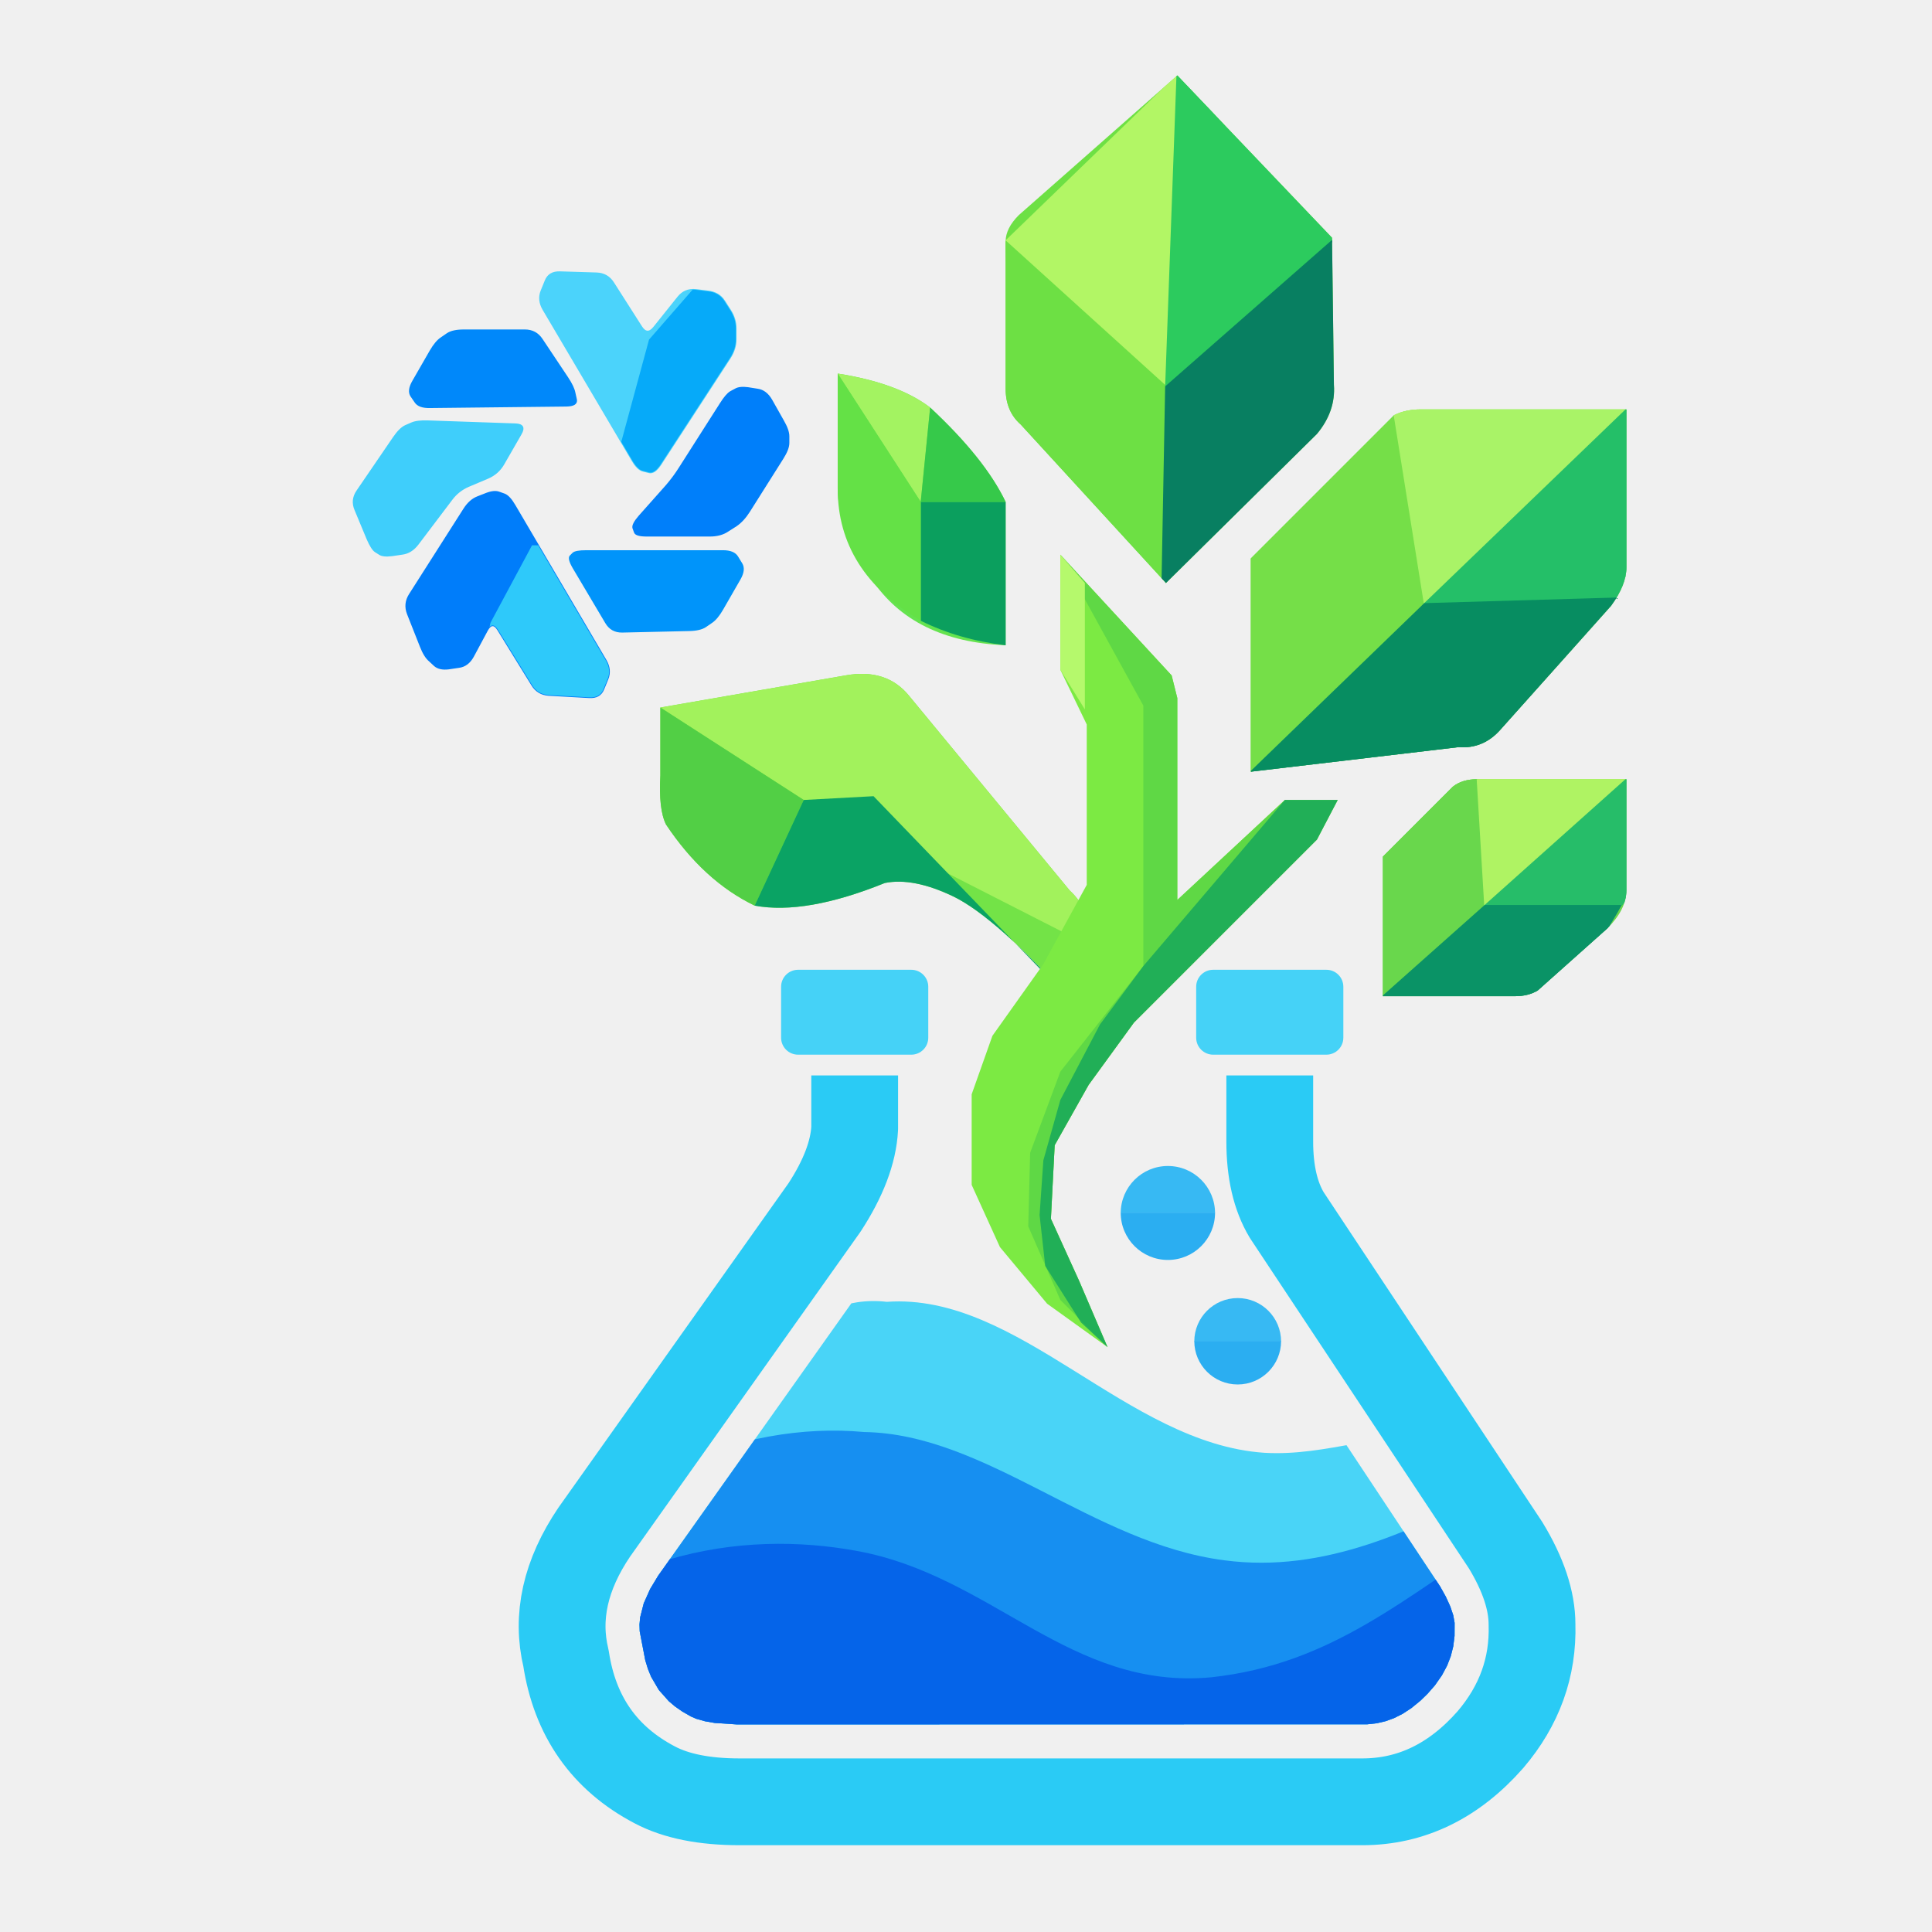
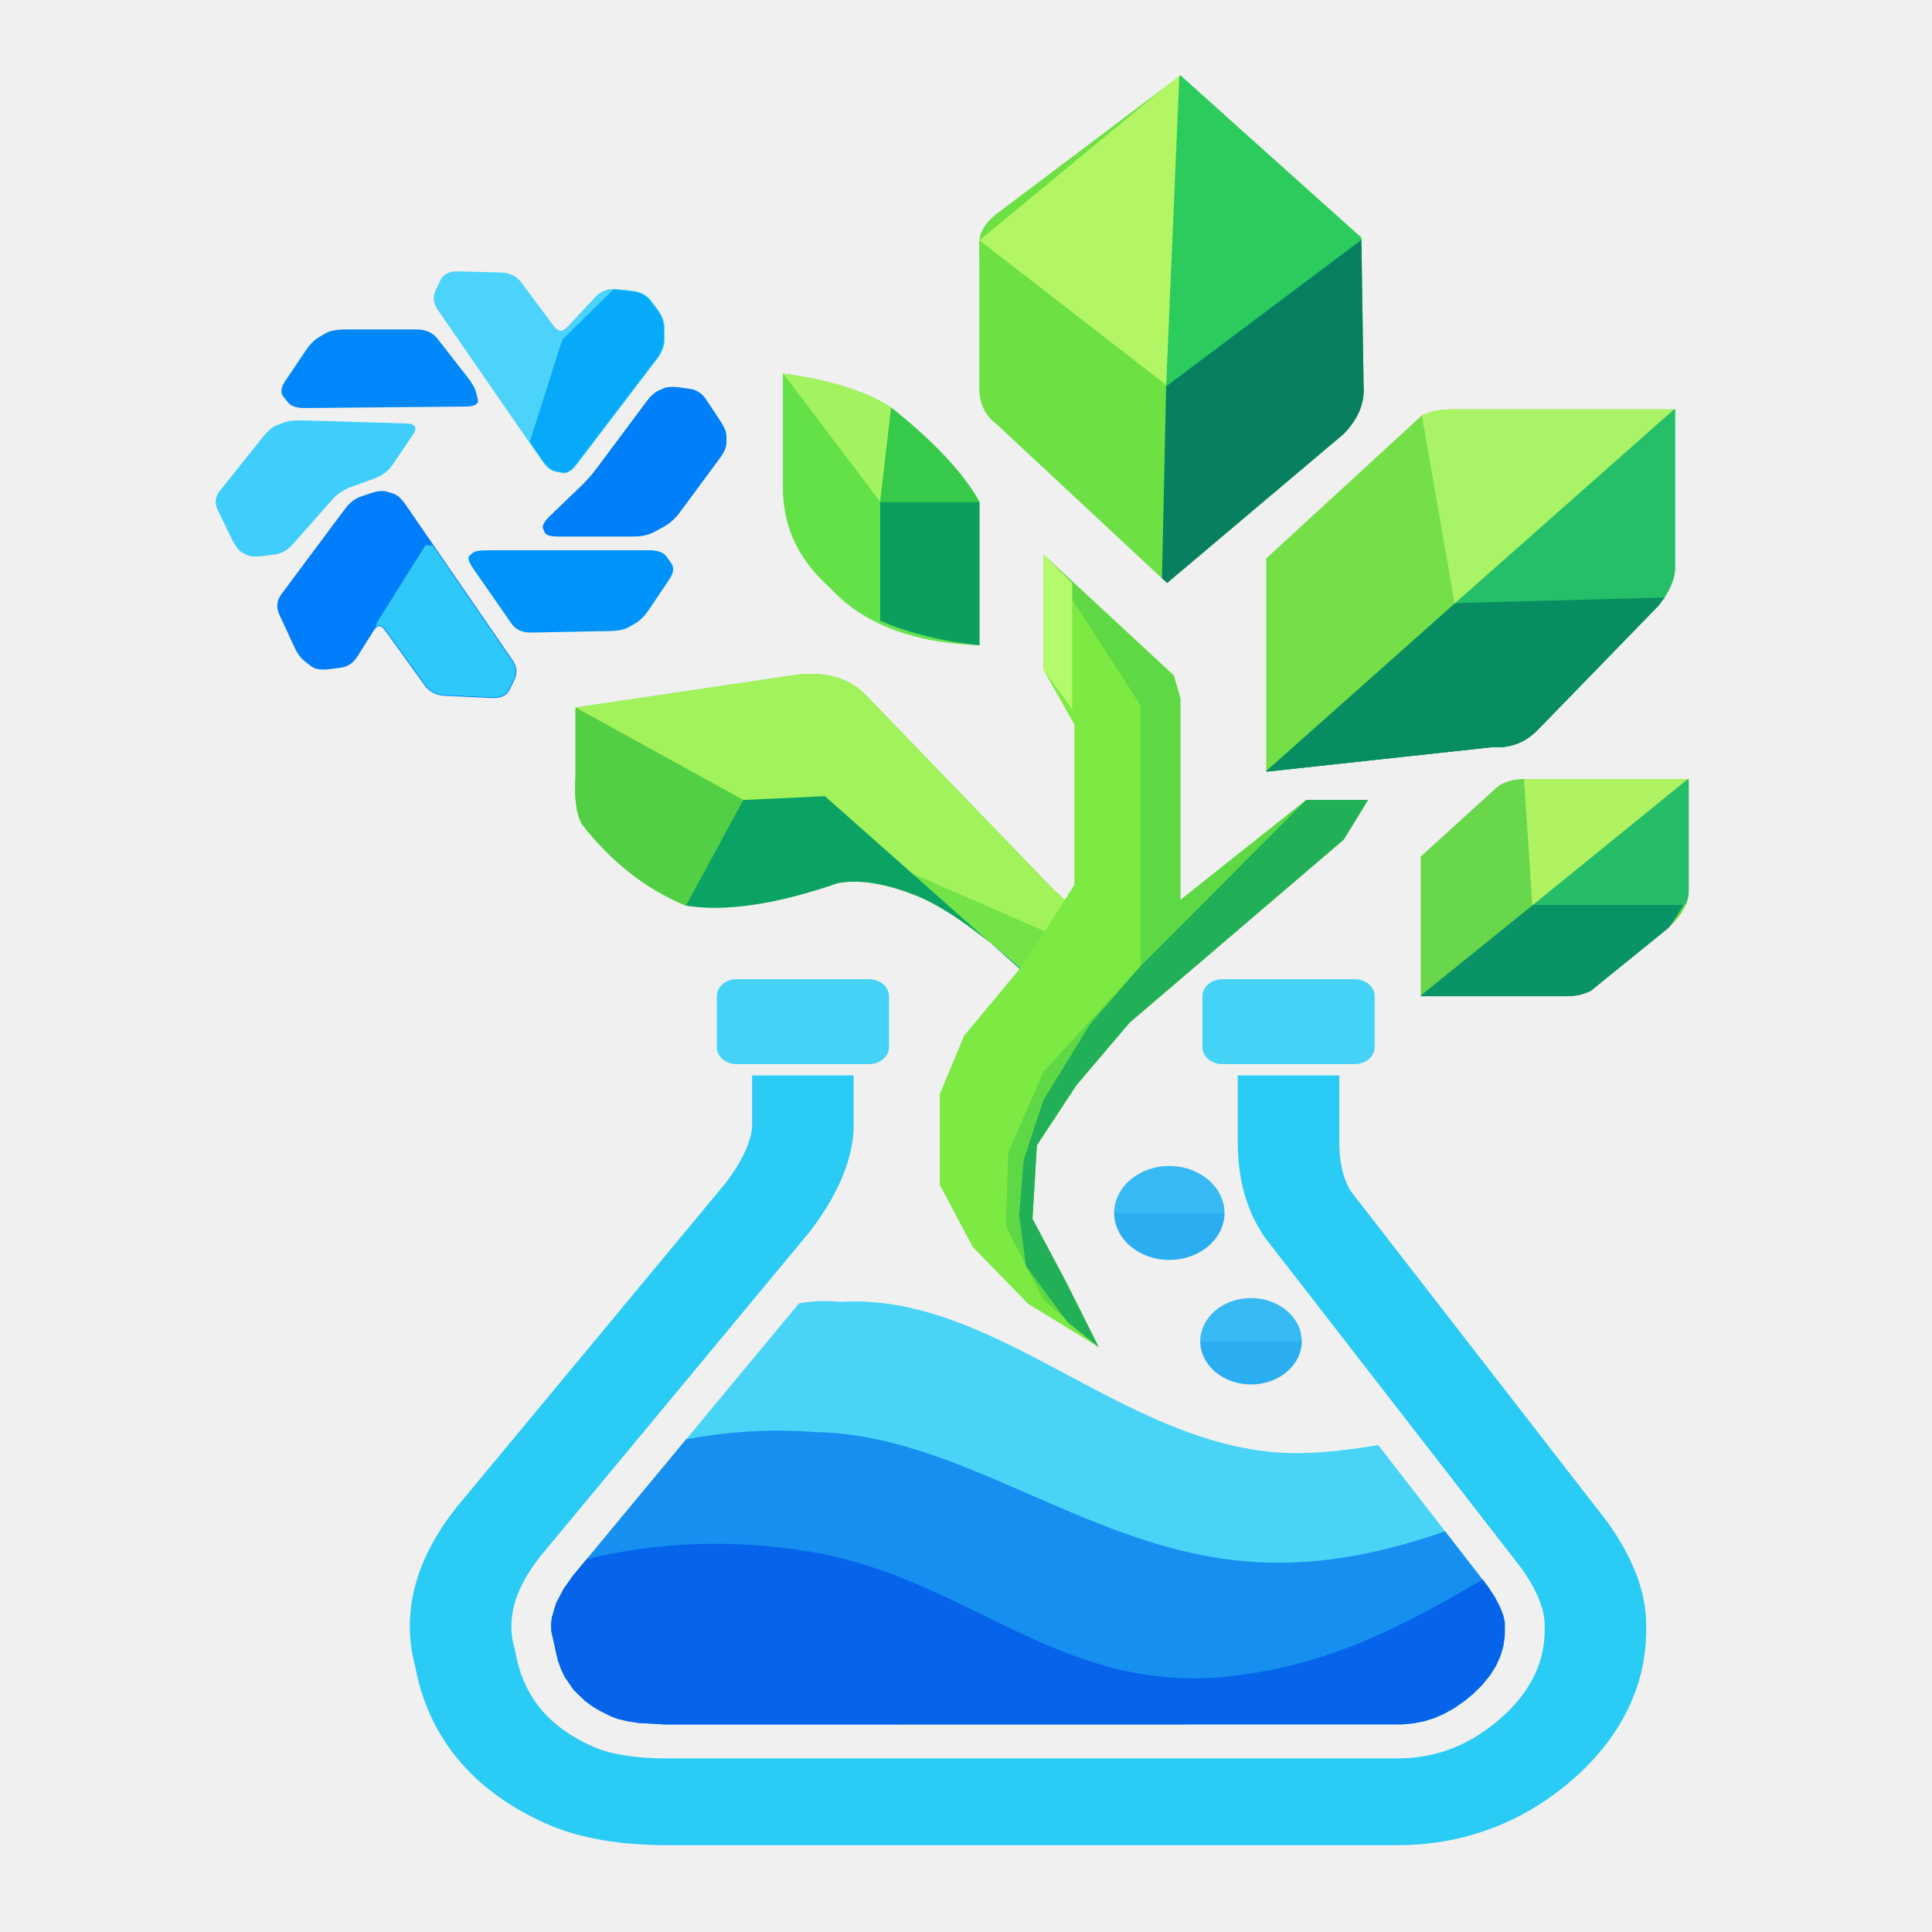
<svg xmlns="http://www.w3.org/2000/svg" width="512" height="512" viewBox="0 0 1024 1024" role="img" aria-labelledby="title desc">
  <defs>
    <clipPath id="glass-inner-window">
      <path d="M 494.00 570.00 L 493.92 600.63 L 493.32 607.11 L 492.30 613.48 L 489.99 623.12 L 487.07 631.92 L 483.19 641.18 L 478.29 650.85 L 470.44 663.72 L 348.82 835.18 L 344.59 842.20 L 341.20 849.78 L 339.30 857.21 L 338.95 860.99 L 339.06 864.63 L 342.01 880.01 L 343.45 884.67 L 345.13 888.78 L 349.20 895.73 L 354.47 901.66 L 357.74 904.43 L 361.58 907.11 L 366.17 909.75 L 369.05 911.00 L 373.59 912.29 L 378.90 913.22 L 390.64 913.99 L 724.72 913.92 L 729.76 913.36 L 734.43 912.26 L 738.92 910.63 L 743.42 908.36 L 748.06 905.32 L 752.89 901.37 L 756.64 897.72 L 760.56 893.24 L 764.24 887.97 L 766.98 882.87 L 768.94 877.82 L 770.25 872.63 L 770.94 867.06 L 770.97 860.14 L 770.26 856.14 L 768.67 851.43 L 766.34 846.32 L 763.32 840.89 L 647.83 666.65 L 643.13 658.27 L 639.55 650.02 L 636.64 641.19 L 634.59 632.70 L 633.10 623.46 L 632.04 608.82 L 632.00 570.00 L 632.00 540 L 494.00 540 Z" />
    </clipPath>
    <clipPath id="nix-lower-v">
      <path d="M 253.2 263.4 Q 249.0 265.0 245.9 269.9 L 217.1 315.1 Q 214.0 320.0 216.1 325.4 L 222.9 342.6 Q 225.0 348.0 227.6 350.2 L 230.4 352.8 Q 233.0 355.0 237.8 354.4 L 243.2 353.6 Q 248.0 353.0 250.8 347.9 L 258.2 334.1 Q 261.0 329.0 264.0 333.9 L 282.0 363.1 Q 285.0 368.0 290.8 368.4 L 312.2 369.6 Q 318.0 370.0 319.9 365.2 L 322.1 359.8 Q 324.0 355.0 321.1 350.0 L 272.9 268.0 Q 270.0 263.0 267.4 262.0 L 264.6 261.0 Q 262.0 260.0 257.8 261.6 L 253.2 263.4 Z" />
    </clipPath>
    <clipPath id="nix-top-v">
      <path d="M 296.8 144.2 Q 291.0 144.0 289.1 148.8 L 286.9 154.2 Q 285.0 159.0 287.9 164.0 L 335.1 244.0 Q 338.0 249.0 340.9 249.6 L 344.1 250.4 Q 347.0 251.0 350.2 246.1 L 386.8 189.9 Q 390.0 185.0 390.0 179.9 L 390.0 174.1 Q 390.0 169.0 387.1 164.5 L 383.9 159.5 Q 381.0 155.0 375.2 154.4 L 368.8 153.6 Q 363.0 153.0 359.4 157.5 L 346.6 173.5 Q 343.0 178.0 339.9 173.1 L 325.1 149.9 Q 322.0 145.0 316.2 144.8 L 296.8 144.2 Z" fill="#fff" />
    </clipPath>
    <clipPath id="leaf-right-upper-mask">
      <path d="M663 296 L739 220 Q745 217 753 217 H862 V301 Q862 310 854 321 L795 387 Q786 397 773 396 L663 409 Z" fill="#fff" />
    </clipPath>
    <clipPath id="leaf-right-lower-mask">
      <path d="M733 454 L770 417 Q775 413 783 413 H862 V472 Q862 482 852 492 L815 525 Q810 528 803 528 H733 Z" fill="#fff" />
    </clipPath>
    <clipPath id="leaf-top-Y-mask">
      <path d="M 533 128 Q 533 121 540 114 L 624 40 L 706 126 L 707 204 Q 708 218 698 230 L 618 309 L 541 225 Q 533 218 533 206 Z" />
    </clipPath>
    <clipPath id="leaf-right-upper-Y-mask">
      <path d="M663 296 L739 220 Q745 217 753 217 H862 V301 Q862 310 854 321 L795 387 Q786 397 773 396 L663 409 Z" />
    </clipPath>
    <clipPath id="leaf-right-lower-Y-mask">
      <path d="M733 454 L770 417 Q775 413 783 413 H862 V472 Q862 482 852 492 L815 525 Q810 528 803 528 H733 Z" />
    </clipPath>
  </defs>
-   <g id="nix-snowflake">
-     <path id="nix-segment-1" d="M 276.1 230.0 Q 279.0 225.0 273.2 224.8 L 226.8 223.2 Q 221.0 223.0 218.1 224.3 L 214.9 225.7 Q 212.0 227.0 208.7 231.8 L 189.3 260.2 Q 186.0 265.0 188.3 270.3 L 194.7 285.7 Q 197.0 291.0 198.9 292.3 L 201.1 293.7 Q 203.0 295.0 207.8 294.4 L 213.2 293.6 Q 218.0 293.0 221.5 288.4 L 239.5 264.6 Q 243.0 260.0 248.3 257.7 L 258.7 253.3 Q 264.0 251.0 266.9 246.0 L 276.1 230.0 Z" fill="#3fcefb" stroke="#3fcefb" stroke-width=".75" stroke-linejoin="round" />
-     <path id="nix-segment-2" d="M 253.2 263.4 Q 249.0 265.0 245.9 269.9 L 217.1 315.1 Q 214.0 320.0 216.1 325.4 L 222.9 342.6 Q 225.0 348.0 227.6 350.2 L 230.4 352.8 Q 233.0 355.0 237.8 354.4 L 243.2 353.6 Q 248.0 353.0 250.8 347.9 L 258.2 334.1 Q 261.0 329.0 264.0 333.9 L 282.0 363.1 Q 285.0 368.0 290.8 368.4 L 312.2 369.6 Q 318.0 370.0 319.9 365.2 L 322.1 359.8 Q 324.0 355.0 321.1 350.0 L 272.9 268.0 Q 270.0 263.0 267.4 262.0 L 264.6 261.0 Q 262.0 260.0 257.8 261.6 L 253.2 263.4 Z" fill="#007dfa" stroke="#007dfa" stroke-width=".75" stroke-linejoin="round" />
-     <path d="M 260 330 L 282 289 L 355 290 L 355 385 L 247 385 Z" fill="#2ec9fa" clip-path="url(#nix-lower-v)" />
-     <path id="nix-segment-3" d="M 218.9 202.0 Q 216.0 207.0 217.9 209.9 L 220.1 213.1 Q 222.0 216.0 227.8 215.9 L 300.2 215.1 Q 306.0 215.0 305.4 211.8 L 304.6 208.2 Q 304.0 205.0 300.8 200.2 L 287.2 179.8 Q 284.0 175.0 278.2 175.0 L 245.8 175.0 Q 240.0 175.0 237.1 176.9 L 233.9 179.1 Q 231.0 181.0 228.1 186.0 L 218.9 202.0 Z" fill="#0088fa" stroke="#0088fa" stroke-width=".75" stroke-linejoin="round" />
-     <path id="nix-segment-4" d="M 296.8 144.2 Q 291.0 144.0 289.1 148.8 L 286.9 154.2 Q 285.0 159.0 287.9 164.0 L 335.1 244.0 Q 338.0 249.0 340.9 249.6 L 344.1 250.4 Q 347.0 251.0 350.2 246.1 L 386.8 189.9 Q 390.0 185.0 390.0 179.9 L 390.0 174.1 Q 390.0 169.0 387.1 164.5 L 383.9 159.5 Q 381.0 155.0 375.2 154.4 L 368.8 153.6 Q 363.0 153.0 359.4 157.5 L 346.6 173.5 Q 343.0 178.0 339.9 173.1 L 325.1 149.9 Q 322.0 145.0 316.2 144.8 L 296.8 144.2 Z" fill="#4bd3fb" stroke="#4bd3fb" stroke-width=".75" stroke-linejoin="round" />
-     <path d="M 344 180 L 440 70 L 520 350 L 280 350 L 325 250 Z" fill="#06aaf9" clip-path="url(#nix-top-v)" />
-     <path id="nix-segment-5" d="M 302.3 294.7 Q 301.0 296.0 303.9 301.0 L 321.1 330.0 Q 324.0 335.0 329.8 334.9 L 365.2 334.1 Q 371.0 334.0 373.9 332.1 L 377.1 329.9 Q 380.0 328.0 382.9 323.0 L 392.1 307.0 Q 395.0 302.0 393.1 298.8 L 390.9 295.2 Q 389.0 292.0 383.2 292.0 L 310.8 292.0 Q 305.0 292.0 303.7 293.3 L 302.3 294.7 Z" fill="#0094fa" stroke="#0094fa" stroke-width=".75" stroke-linejoin="round" />
-     <path id="nix-segment-6" d="M 408.9 212.0 Q 406.0 207.0 401.5 206.4 L 396.5 205.6 Q 392.0 205.0 389.8 206.3 L 387.2 207.7 Q 385.0 209.0 381.9 213.9 L 360.1 248.1 Q 357.0 253.0 353.2 257.4 L 338.8 273.6 Q 335.0 278.0 335.6 279.9 L 336.4 282.1 Q 337.0 284.0 342.8 284.0 L 376.2 284.0 Q 382.0 284.0 385.8 281.4 L 390.2 278.6 Q 394.0 276.0 397.1 271.1 L 414.9 242.9 Q 418.0 238.0 418.0 234.8 L 418.0 231.2 Q 418.0 228.0 415.1 223.0 L 408.9 212.0 Z" fill="#007ffa" stroke="#007ffa" stroke-width=".75" stroke-linejoin="round" />
-   </g>
-   <g id="faceted-leaves">
-     <g id="leaf-top">
-       <path d="M 533 128 Q 533 121 540 114 L 624 40 L 706 126 L 707 204 Q 708 218 698 230 L 618 309 L 541 225 Q 533 218 533 206 Z" fill="#6de044" />
-       <g id="leaf-top-Y-facets" clip-path="url(#leaf-top-Y-mask)">
-         <path id="leaf-top-Y-1" d="M 533 128 L 624 40 L 618 205 Z" fill="#b2f665" stroke="#b2f665" stroke-width="0.9" stroke-linejoin="round" />
-         <path id="leaf-top-Y-2" d="M 533 128 L 618 205 L 618 313 L 529 229 Z" fill="#6de044" stroke="#6de044" stroke-width="0.9" stroke-linejoin="round" />
-         <path id="leaf-top-Y-3" d="M 624 40 L 708 126 L 618 205 Z" fill="#2ccb5e" stroke="#2ccb5e" stroke-width="0.9" stroke-linejoin="round" />
-         <path id="leaf-top-Y-4" d="M 708 126 L 710 219 L 616 313 L 618 205 Z" fill="#087f61" stroke="#087f61" stroke-width="0.9" stroke-linejoin="round" />
+   <g id="square-icon-layout" transform="translate(525,0) scale(1.17,1) translate(-525,0) translate(-13,0)">
+     <g id="nix-snowflake">
+       <path id="nix-segment-1" d="M 276.1 230.0 Q 279.0 225.0 273.2 224.8 L 226.8 223.2 Q 221.0 223.0 218.1 224.3 L 214.9 225.7 Q 212.0 227.0 208.7 231.8 L 189.3 260.2 Q 186.0 265.0 188.3 270.3 L 194.7 285.7 Q 197.0 291.0 198.9 292.3 L 201.1 293.7 Q 203.0 295.0 207.8 294.4 L 213.2 293.6 Q 218.0 293.0 221.5 288.4 L 239.5 264.6 Q 243.0 260.0 248.3 257.7 L 258.7 253.3 Q 264.0 251.0 266.9 246.0 L 276.1 230.0 Z" fill="#3fcefb" stroke="#3fcefb" stroke-width=".75" stroke-linejoin="round" />
+       <path id="nix-segment-2" d="M 253.2 263.4 Q 249.0 265.0 245.9 269.9 L 217.1 315.1 Q 214.0 320.0 216.1 325.4 L 222.9 342.6 Q 225.0 348.0 227.6 350.2 L 230.4 352.8 Q 233.0 355.0 237.8 354.4 L 243.2 353.6 Q 248.0 353.0 250.8 347.9 L 258.2 334.1 Q 261.0 329.0 264.0 333.9 L 282.0 363.1 Q 285.0 368.0 290.8 368.4 L 312.2 369.6 Q 318.0 370.0 319.9 365.2 L 322.1 359.8 Q 324.0 355.0 321.1 350.0 L 272.9 268.0 Q 270.0 263.0 267.4 262.0 L 264.6 261.0 Q 262.0 260.0 257.8 261.6 L 253.2 263.4 Z" fill="#007dfa" stroke="#007dfa" stroke-width=".75" stroke-linejoin="round" />
+       <path d="M 260 330 L 282 289 L 355 290 L 355 385 L 247 385 Z" fill="#2ec9fa" clip-path="url(#nix-lower-v)" />
+       <path id="nix-segment-3" d="M 218.9 202.0 Q 216.0 207.0 217.9 209.9 L 220.1 213.1 Q 222.0 216.0 227.8 215.9 L 300.2 215.1 Q 306.0 215.0 305.4 211.8 L 304.6 208.2 Q 304.0 205.0 300.8 200.2 L 287.2 179.8 Q 284.0 175.0 278.2 175.0 L 245.8 175.0 Q 240.0 175.0 237.1 176.9 L 233.9 179.1 Q 231.0 181.0 228.1 186.0 L 218.9 202.0 Z" fill="#0088fa" stroke="#0088fa" stroke-width=".75" stroke-linejoin="round" />
+       <path id="nix-segment-4" d="M 296.8 144.2 Q 291.0 144.0 289.1 148.8 L 286.9 154.2 Q 285.0 159.0 287.9 164.0 L 335.1 244.0 Q 338.0 249.0 340.9 249.6 L 344.1 250.4 Q 347.0 251.0 350.2 246.1 L 386.8 189.9 Q 390.0 185.0 390.0 179.9 L 390.0 174.1 Q 390.0 169.0 387.1 164.5 L 383.9 159.5 Q 381.0 155.0 375.2 154.4 L 368.8 153.6 Q 363.0 153.0 359.4 157.5 L 346.6 173.5 Q 343.0 178.0 339.9 173.1 L 325.1 149.9 Q 322.0 145.0 316.2 144.8 L 296.8 144.2 Z" fill="#4bd3fb" stroke="#4bd3fb" stroke-width=".75" stroke-linejoin="round" />
+       <path d="M 344 180 L 440 70 L 520 350 L 280 350 L 325 250 Z" fill="#06aaf9" clip-path="url(#nix-top-v)" />
+       <path id="nix-segment-5" d="M 302.3 294.7 Q 301.0 296.0 303.9 301.0 L 321.1 330.0 Q 324.0 335.0 329.8 334.9 L 365.2 334.1 Q 371.0 334.0 373.9 332.1 L 377.1 329.9 Q 380.0 328.0 382.9 323.0 L 392.1 307.0 Q 395.0 302.0 393.1 298.8 L 390.9 295.2 Q 389.0 292.0 383.2 292.0 L 310.8 292.0 Q 305.0 292.0 303.7 293.3 L 302.3 294.7 Z" fill="#0094fa" stroke="#0094fa" stroke-width=".75" stroke-linejoin="round" />
+       <path id="nix-segment-6" d="M 408.9 212.0 Q 406.0 207.0 401.5 206.4 L 396.5 205.6 Q 392.0 205.0 389.8 206.3 L 387.2 207.7 Q 385.0 209.0 381.9 213.9 L 360.1 248.1 Q 357.0 253.0 353.2 257.4 L 338.8 273.6 Q 335.0 278.0 335.6 279.9 L 336.4 282.1 Q 337.0 284.0 342.8 284.0 L 376.2 284.0 Q 382.0 284.0 385.8 281.4 L 390.2 278.6 Q 394.0 276.0 397.1 271.1 L 414.9 242.9 Q 418.0 238.0 418.0 234.8 L 418.0 231.2 Q 418.0 228.0 415.1 223.0 L 408.9 212.0 Z" fill="#007ffa" stroke="#007ffa" stroke-width=".75" stroke-linejoin="round" />
+     </g>
+     <g id="faceted-leaves">
+       <g id="leaf-top">
+         <path d="M 533 128 Q 533 121 540 114 L 624 40 L 706 126 L 707 204 Q 708 218 698 230 L 618 309 L 541 225 Q 533 218 533 206 Z" fill="#6de044" />
+         <g id="leaf-top-Y-facets" clip-path="url(#leaf-top-Y-mask)">
+           <path id="leaf-top-Y-1" d="M 533 128 L 624 40 L 618 205 Z" fill="#b2f665" stroke="#b2f665" stroke-width="0.9" stroke-linejoin="round" />
+           <path id="leaf-top-Y-2" d="M 533 128 L 618 205 L 618 313 L 529 229 Z" fill="#6de044" stroke="#6de044" stroke-width="0.9" stroke-linejoin="round" />
+           <path id="leaf-top-Y-3" d="M 624 40 L 708 126 L 618 205 Z" fill="#2ccb5e" stroke="#2ccb5e" stroke-width="0.9" stroke-linejoin="round" />
+           <path id="leaf-top-Y-4" d="M 708 126 L 710 219 L 616 313 L 618 205 Z" fill="#087f61" stroke="#087f61" stroke-width="0.9" stroke-linejoin="round" />
+         </g>
+       </g>
+       <g id="leaf-left-upper">
+         <path d="M444 198 Q476 203 493 216 Q522 243 533 266 L533 342 Q484 340 462 307 Q444 280 444 259 Z" fill="#65e34f" />
+         <path d="M444 198 Q476 203 493 216 L488 266 Z" fill="#a3f361" />
+         <path d="M488 266 L533 266 L533 342 Q508 339 488 329 Z" fill="#0b9f5e" />
+         <path d="M444 198 L488 266 L488 329 Q444 303 444 259 Z" fill="#64e146" />
+         <path d="M488 266 L493 216 Q522 243 533 266 Z" fill="#36c94a" />
+       </g>
+       <g id="leaf-right-upper" transform="translate(663,0) scale(0.93,1) translate(-663,0)">
+         <path d="M663 296 L739 220 Q745 217 753 217 H862 V301 Q862 310 854 321 L795 387 Q786 397 773 396 L663 409 Z" fill="#75df48" />
+         <g id="leaf-right-upper-Y-facets" clip-path="url(#leaf-right-upper-Y-mask)">
+           <path id="leaf-right-upper-Y-facets-sector-1" d="M663 409 L663 296 L739 220 L755 320 Z" fill="#75df48" stroke="#75df48" stroke-width="0.65" stroke-linejoin="round" />
+           <path id="leaf-right-upper-Y-facets-sector-2" d="M739 220 Q745 217 753 217 H862 L755 320 Z" fill="#a9f367" stroke="#a9f367" stroke-width="0.65" stroke-linejoin="round" />
+           <path id="leaf-right-upper-Y-facets-sector-3" d="M755 320 L862 217 V301 Q862 310 858 317 Z" fill="#24bf68" stroke="#24bf68" stroke-width="0.65" stroke-linejoin="round" />
+           <path id="leaf-right-upper-Y-facets-sector-4" d="M663 409 L755 320 L858 317 L795 387 Q786 397 773 396 Z" fill="#078d61" stroke="#078d61" stroke-width="0.65" stroke-linejoin="round" />
+         </g>
+       </g>
+       <g id="leaf-left-lower">
+         <path d="M350 375 L448 358 Q470 354 482 369 L567 472 Q578 482 581 503 L570 533 Q528 486 505 475 Q484 465 469 468 Q427 485 400 480 Q373 467 353 437 Q349 429 350 411 Z" fill="#73e347" />
+         <path d="M350 375 L448 358 Q470 354 482 369 L567 472 Q578 482 581 503 L426 424 Z" fill="#a2f25c" />
+         <path d="M350 375 L426 424 L400 480 Q373 467 353 437 Q349 429 350 411 Z" fill="#52cf45" />
+         <path d="M426 424 L463 422 L570 533 Q528 486 505 475 Q484 465 469 468 Q427 485 400 480 Z" fill="#0aa364" />
+       </g>
+       <g id="leaf-right-lower" transform="translate(733,0) scale(0.94,1) translate(-733,0)">
+         <path d="M733 454 L770 417 Q775 413 783 413 H862 V472 Q862 482 852 492 L815 525 Q810 528 803 528 H733 Z" fill="#69d74c" />
+         <g id="leaf-right-lower-Y-facets" clip-path="url(#leaf-right-lower-Y-mask)">
+           <path id="leaf-right-lower-Y-facets-sector-1" d="M733 528 V454 L770 417 Q775 413 783 413 L787 480 Z" fill="#69d74c" stroke="#69d74c" stroke-width="0.65" stroke-linejoin="round" />
+           <path id="leaf-right-lower-Y-facets-sector-2" d="M783 413 H862 L787 480 Z" fill="#aff363" stroke="#aff363" stroke-width="0.65" stroke-linejoin="round" />
+           <path id="leaf-right-lower-Y-facets-sector-3" d="M787 480 L862 413 V472 Q862 478 859 480 Z" fill="#26bd69" stroke="#26bd69" stroke-width="0.65" stroke-linejoin="round" />
+           <path id="leaf-right-lower-Y-facets-sector-4" d="M733 528 L787 480 L859 480 Q858 482 852 492 L815 525 Q810 528 803 528 Z" fill="#0a9366" stroke="#0a9366" stroke-width="0.65" stroke-linejoin="round" />
+         </g>
      </g>
    </g>
-     <g id="leaf-left-upper">
-       <path d="M444 198 Q476 203 493 216 Q522 243 533 266 L533 342 Q484 340 462 307 Q444 280 444 259 Z" fill="#65e34f" />
-       <path d="M444 198 Q476 203 493 216 L488 266 Z" fill="#a3f361" />
-       <path d="M488 266 L533 266 L533 342 Q508 339 488 329 Z" fill="#0b9f5e" />
-       <path d="M444 198 L488 266 L488 329 Q444 303 444 259 Z" fill="#64e146" />
-       <path d="M488 266 L493 216 Q522 243 533 266 Z" fill="#36c94a" />
+     <g id="disconnected-angular-stem">
+       <path d="M562 294 L621 358 L624 370 L624 477 L681 424 H709 L698 445 L601 542 L577 575 L559 607 L557 646 L572 679 L587 714 L555 691 L530 661 L515 628 L515 580 L526 549 L553 511 L576 469 L576 384 L562 355 Z" fill="#7cea43" />
+       <path d="M562 294 L621 358 L624 370 L624 477 L681 424 H709 L698 445 L601 542 L577 575 L559 607 L557 646 L572 679 L587 714 L562 689 L545 650 L546 611 L562 568 L606 512 L606 374 Z" fill="#5fd845" />
+       <path d="M606 512 L681 424 H709 L698 445 L601 542 L577 575 L559 607 L557 646 L572 679 L587 714 L573 701 L554 671 L551 644 L553 615 L562 583 L583 543 Z" fill="#0a9f5e" opacity=".72" />
+       <path d="M562 294 L575 309 V376 L562 355 Z" fill="#b5f96c" />
    </g>
-     <g id="leaf-right-upper">
-       <path d="M663 296 L739 220 Q745 217 753 217 H862 V301 Q862 310 854 321 L795 387 Q786 397 773 396 L663 409 Z" fill="#75df48" />
-       <g id="leaf-right-upper-Y-facets" clip-path="url(#leaf-right-upper-Y-mask)">
-         <path id="leaf-right-upper-Y-facets-sector-1" d="M663 409 L663 296 L739 220 L755 320 Z" fill="#75df48" stroke="#75df48" stroke-width="0.65" stroke-linejoin="round" />
-         <path id="leaf-right-upper-Y-facets-sector-2" d="M739 220 Q745 217 753 217 H862 L755 320 Z" fill="#a9f367" stroke="#a9f367" stroke-width="0.65" stroke-linejoin="round" />
-         <path id="leaf-right-upper-Y-facets-sector-3" d="M755 320 L862 217 V301 Q862 310 858 317 Z" fill="#24bf68" stroke="#24bf68" stroke-width="0.65" stroke-linejoin="round" />
-         <path id="leaf-right-upper-Y-facets-sector-4" d="M663 409 L755 320 L858 317 L795 387 Q786 397 773 396 Z" fill="#078d61" stroke="#078d61" stroke-width="0.65" stroke-linejoin="round" />
+     <g id="flask">
+       <g id="liquid" clip-path="url(#glass-inner-window)">
+         <path d="M 250 925 L 250 900 C 337 855 385 680 470 690 C 540 685 597 765 670 770 C 704 772 731 758 779 760 L 860 920 L 860 1050 H 250 Z" fill="#49d4f7" />
+         <path d="M 250 925 L 250 857 C 318 783 393 753 458 759 C 523 760 579 818 649 827 C 702 834 750 811 797 786 L 855 945 L 850 1050 H 250 Z" fill="#168ff1" />
+         <path d="M 250 945 L 250 896 C 315 821 394 811 454 822 C 526 835 567 896 642 889 C 706 882 744 847 800 811 L 870 1050 H 250 Z" fill="#0564e9" />
      </g>
+       <path id="flask-body" d="M453 570 L453 598 Q452 617 437 640 L315 812 Q292 846 300 879 Q307 925 347 946 Q364 955 392 955 H722 Q761 955 790 922 Q813 895 812 861 Q812 842 798 819 L682 644 Q673 629 673 605 V570" fill="none" stroke="#2acbf5" stroke-width="46" stroke-linejoin="round" stroke-linecap="butt" />
+       <rect x="414" y="514" width="78" height="45" rx="9" fill="#45d2f7" transform="translate(0,5)" />
+       <rect x="634" y="514" width="78" height="45" rx="9" fill="#45d2f7" transform="translate(0,5)" />
    </g>
-     <g id="leaf-left-lower">
-       <path d="M350 375 L448 358 Q470 354 482 369 L567 472 Q578 482 581 503 L570 533 Q528 486 505 475 Q484 465 469 468 Q427 485 400 480 Q373 467 353 437 Q349 429 350 411 Z" fill="#73e347" />
-       <path d="M350 375 L448 358 Q470 354 482 369 L567 472 Q578 482 581 503 L426 424 Z" fill="#a2f25c" />
-       <path d="M350 375 L426 424 L400 480 Q373 467 353 437 Q349 429 350 411 Z" fill="#52cf45" />
-       <path d="M426 424 L463 422 L570 533 Q528 486 505 475 Q484 465 469 468 Q427 485 400 480 Z" fill="#0aa364" />
-     </g>
-     <g id="leaf-right-lower">
-       <path d="M733 454 L770 417 Q775 413 783 413 H862 V472 Q862 482 852 492 L815 525 Q810 528 803 528 H733 Z" fill="#69d74c" />
-       <g id="leaf-right-lower-Y-facets" clip-path="url(#leaf-right-lower-Y-mask)">
-         <path id="leaf-right-lower-Y-facets-sector-1" d="M733 528 V454 L770 417 Q775 413 783 413 L787 480 Z" fill="#69d74c" stroke="#69d74c" stroke-width="0.65" stroke-linejoin="round" />
-         <path id="leaf-right-lower-Y-facets-sector-2" d="M783 413 H862 L787 480 Z" fill="#aff363" stroke="#aff363" stroke-width="0.65" stroke-linejoin="round" />
-         <path id="leaf-right-lower-Y-facets-sector-3" d="M787 480 L862 413 V472 Q862 478 859 480 Z" fill="#26bd69" stroke="#26bd69" stroke-width="0.65" stroke-linejoin="round" />
-         <path id="leaf-right-lower-Y-facets-sector-4" d="M733 528 L787 480 L859 480 Q858 482 852 492 L815 525 Q810 528 803 528 Z" fill="#0a9366" stroke="#0a9366" stroke-width="0.65" stroke-linejoin="round" />
-       </g>
+     <g id="flat-two-tone-bubbles">
+       <path d="M 594 643 A 25 25 0 0 1 644 643 L 594 643 Z" fill="#37b9f3" />
+       <path d="M 644 642.8 A 25 25 0 0 1 594 642.8 Z" fill="#2baef1" />
+       <path d="M 633 711 A 23 23 0 0 1 679 711 L 633 711 Z" fill="#37b9f3" />
+       <path d="M 679 710.8 A 23 23 0 0 1 633 710.8 Z" fill="#2baef1" />
    </g>
  </g>
-   <g id="disconnected-angular-stem">
-     <path d="M562 294 L621 358 L624 370 L624 477 L681 424 H709 L698 445 L601 542 L577 575 L559 607 L557 646 L572 679 L587 714 L555 691 L530 661 L515 628 L515 580 L526 549 L553 511 L576 469 L576 384 L562 355 Z" fill="#7cea43" />
-     <path d="M562 294 L621 358 L624 370 L624 477 L681 424 H709 L698 445 L601 542 L577 575 L559 607 L557 646 L572 679 L587 714 L562 689 L545 650 L546 611 L562 568 L606 512 L606 374 Z" fill="#5fd845" />
-     <path d="M606 512 L681 424 H709 L698 445 L601 542 L577 575 L559 607 L557 646 L572 679 L587 714 L573 701 L554 671 L551 644 L553 615 L562 583 L583 543 Z" fill="#0a9f5e" opacity=".72" />
-     <path d="M562 294 L575 309 V376 L562 355 Z" fill="#b5f96c" />
-   </g>
-   <g id="flask">
-     <g id="liquid" clip-path="url(#glass-inner-window)">
-       <path d="M 250 925 L 250 900 C 337 855 385 680 470 690 C 540 685 597 765 670 770 C 704 772 731 758 779 760 L 860 920 L 860 1050 H 250 Z" fill="#49d4f7" />
-       <path d="M 250 925 L 250 857 C 318 783 393 753 458 759 C 523 760 579 818 649 827 C 702 834 750 811 797 786 L 855 945 L 850 1050 H 250 Z" fill="#168ff1" />
-       <path d="M 250 945 L 250 896 C 315 821 394 811 454 822 C 526 835 567 896 642 889 C 706 882 744 847 800 811 L 870 1050 H 250 Z" fill="#0564e9" />
-     </g>
-     <path id="flask-body" d="M453 570 L453 598 Q452 617 437 640 L315 812 Q292 846 300 879 Q307 925 347 946 Q364 955 392 955 H722 Q761 955 790 922 Q813 895 812 861 Q812 842 798 819 L682 644 Q673 629 673 605 V570" fill="none" stroke="#2acbf5" stroke-width="46" stroke-linejoin="round" stroke-linecap="butt" />
-     <rect x="414" y="514" width="78" height="45" rx="9" fill="#45d2f7" />
-     <rect x="634" y="514" width="78" height="45" rx="9" fill="#45d2f7" />
-   </g>
-   <g id="flat-two-tone-bubbles">
-     <path d="M 594 643 A 25 25 0 0 1 644 643 L 594 643 Z" fill="#37b9f3" />
-     <path d="M 644 642.8 A 25 25 0 0 1 594 642.8 Z" fill="#2baef1" />
-     <path d="M 633 711 A 23 23 0 0 1 679 711 L 633 711 Z" fill="#37b9f3" />
-     <path d="M 679 710.8 A 23 23 0 0 1 633 710.8 Z" fill="#2baef1" />
-   </g>
</svg>
